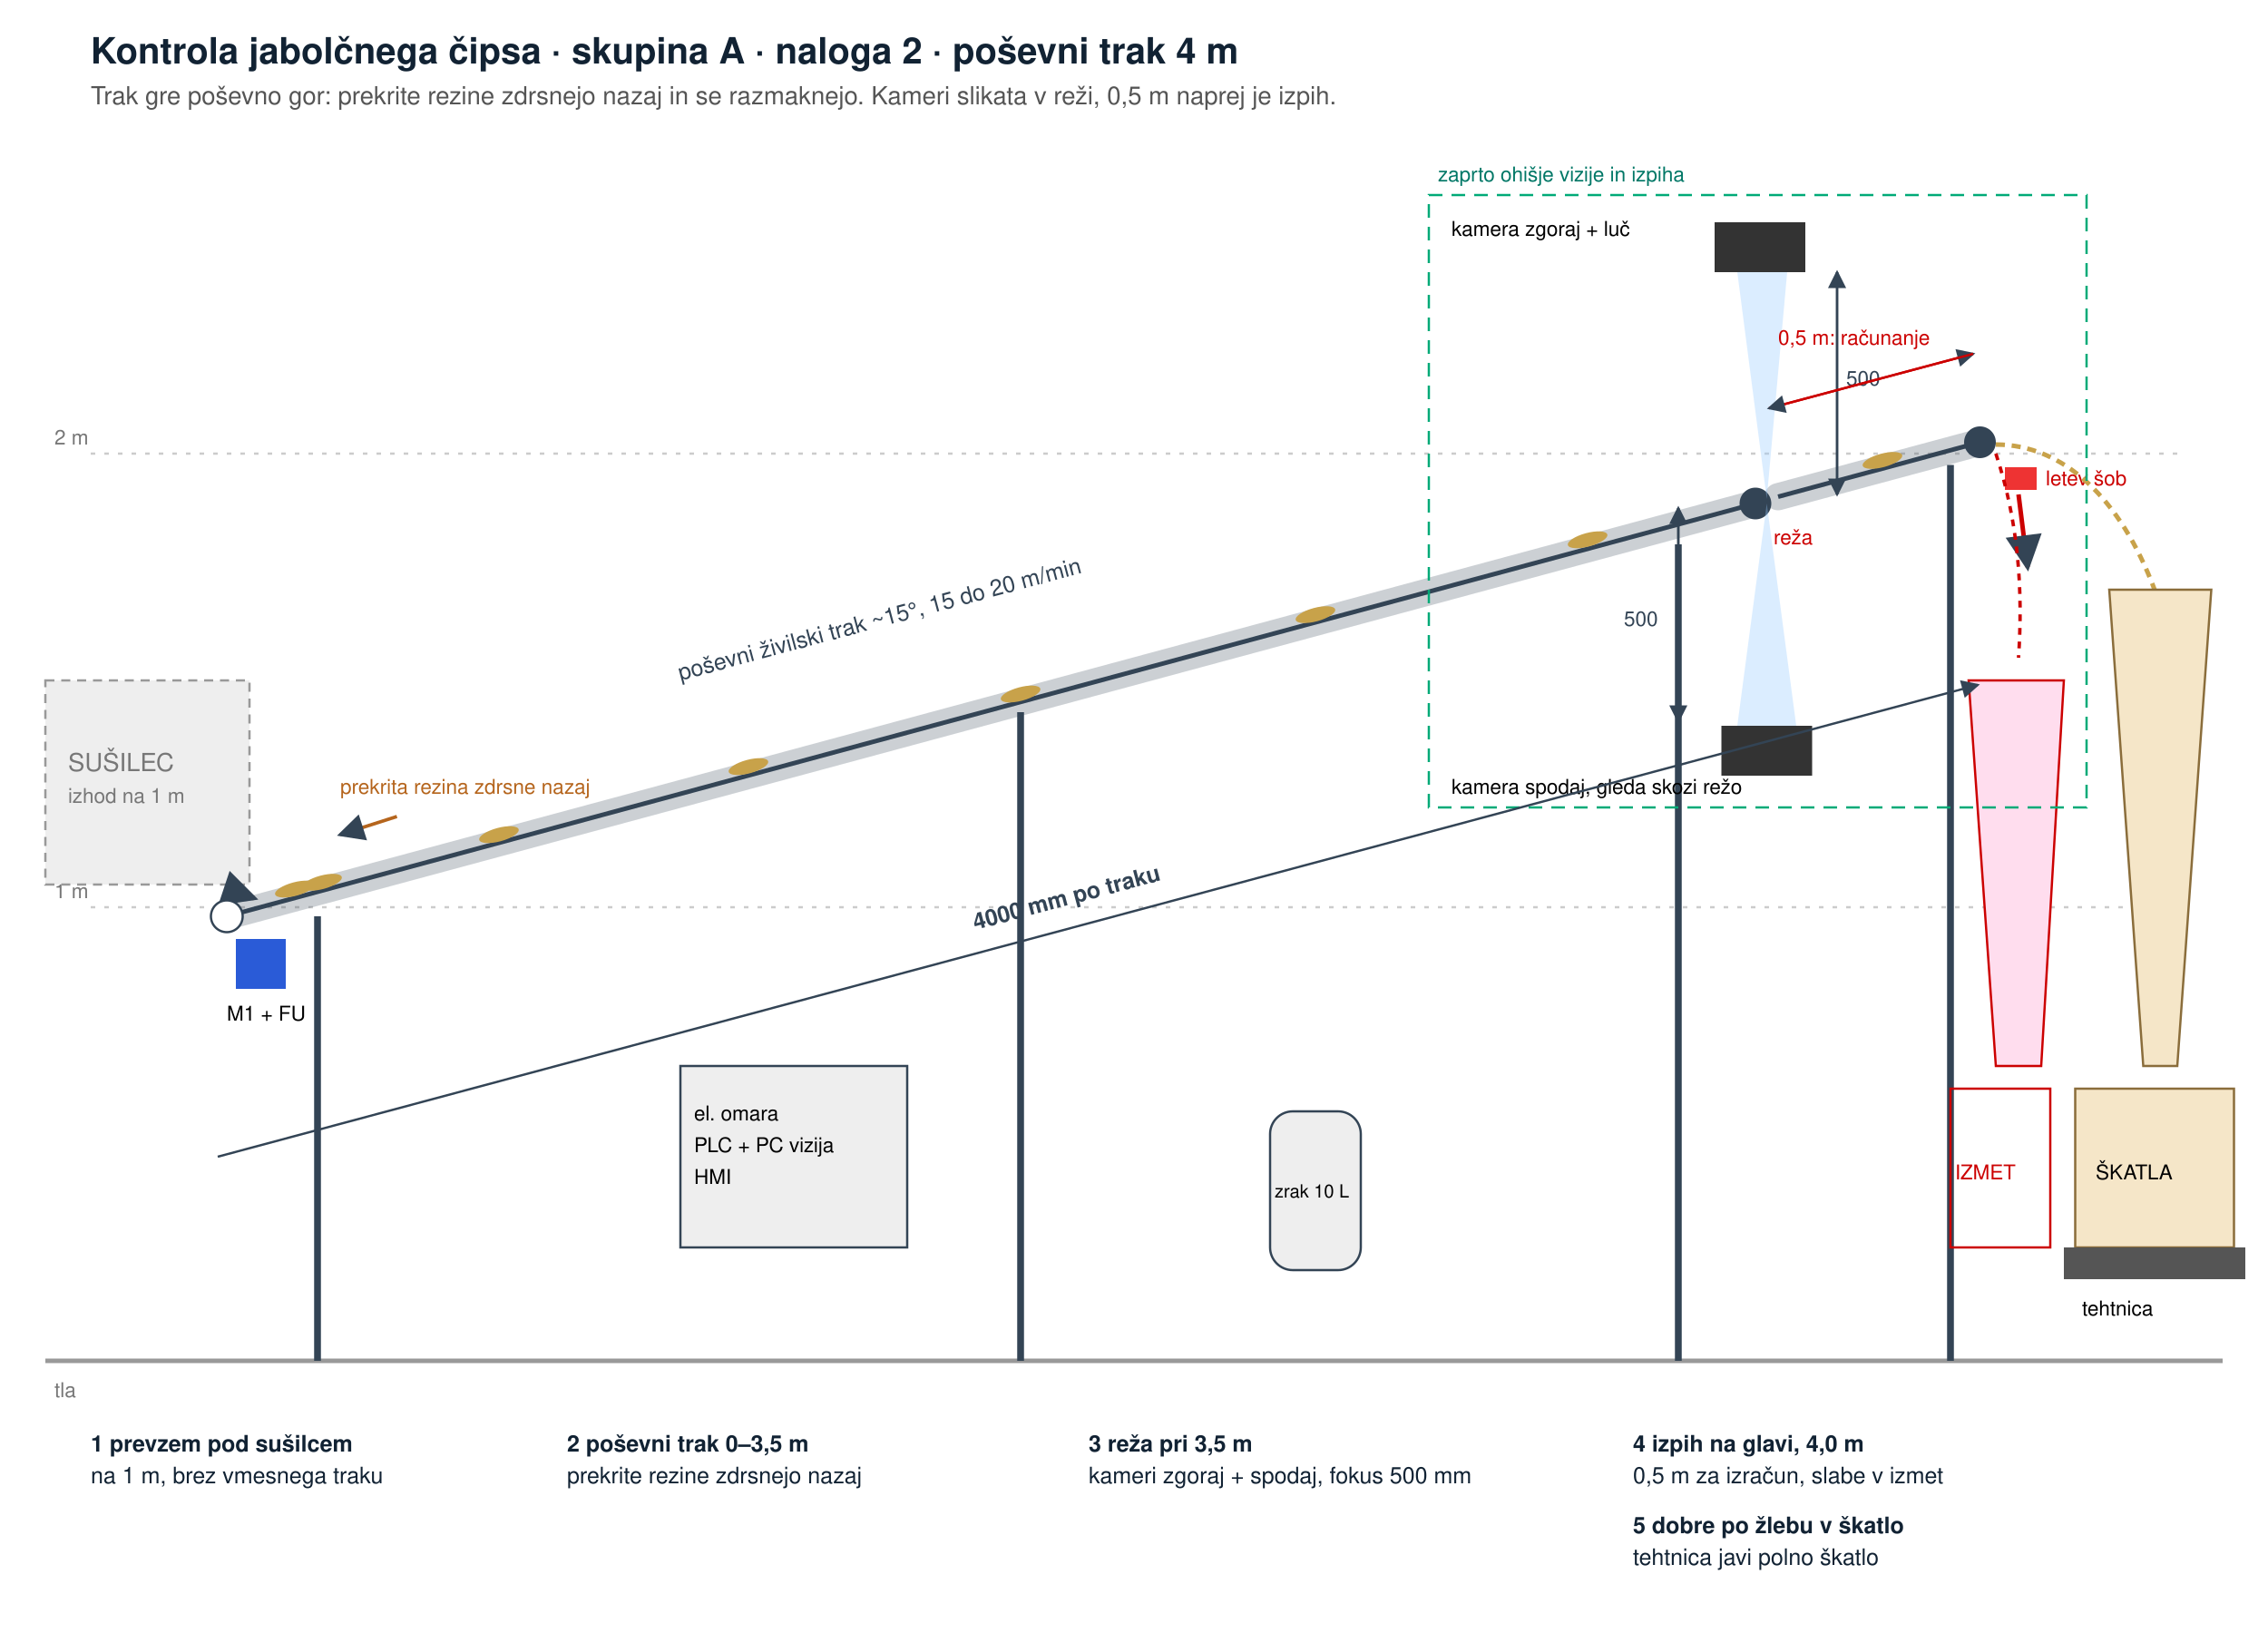
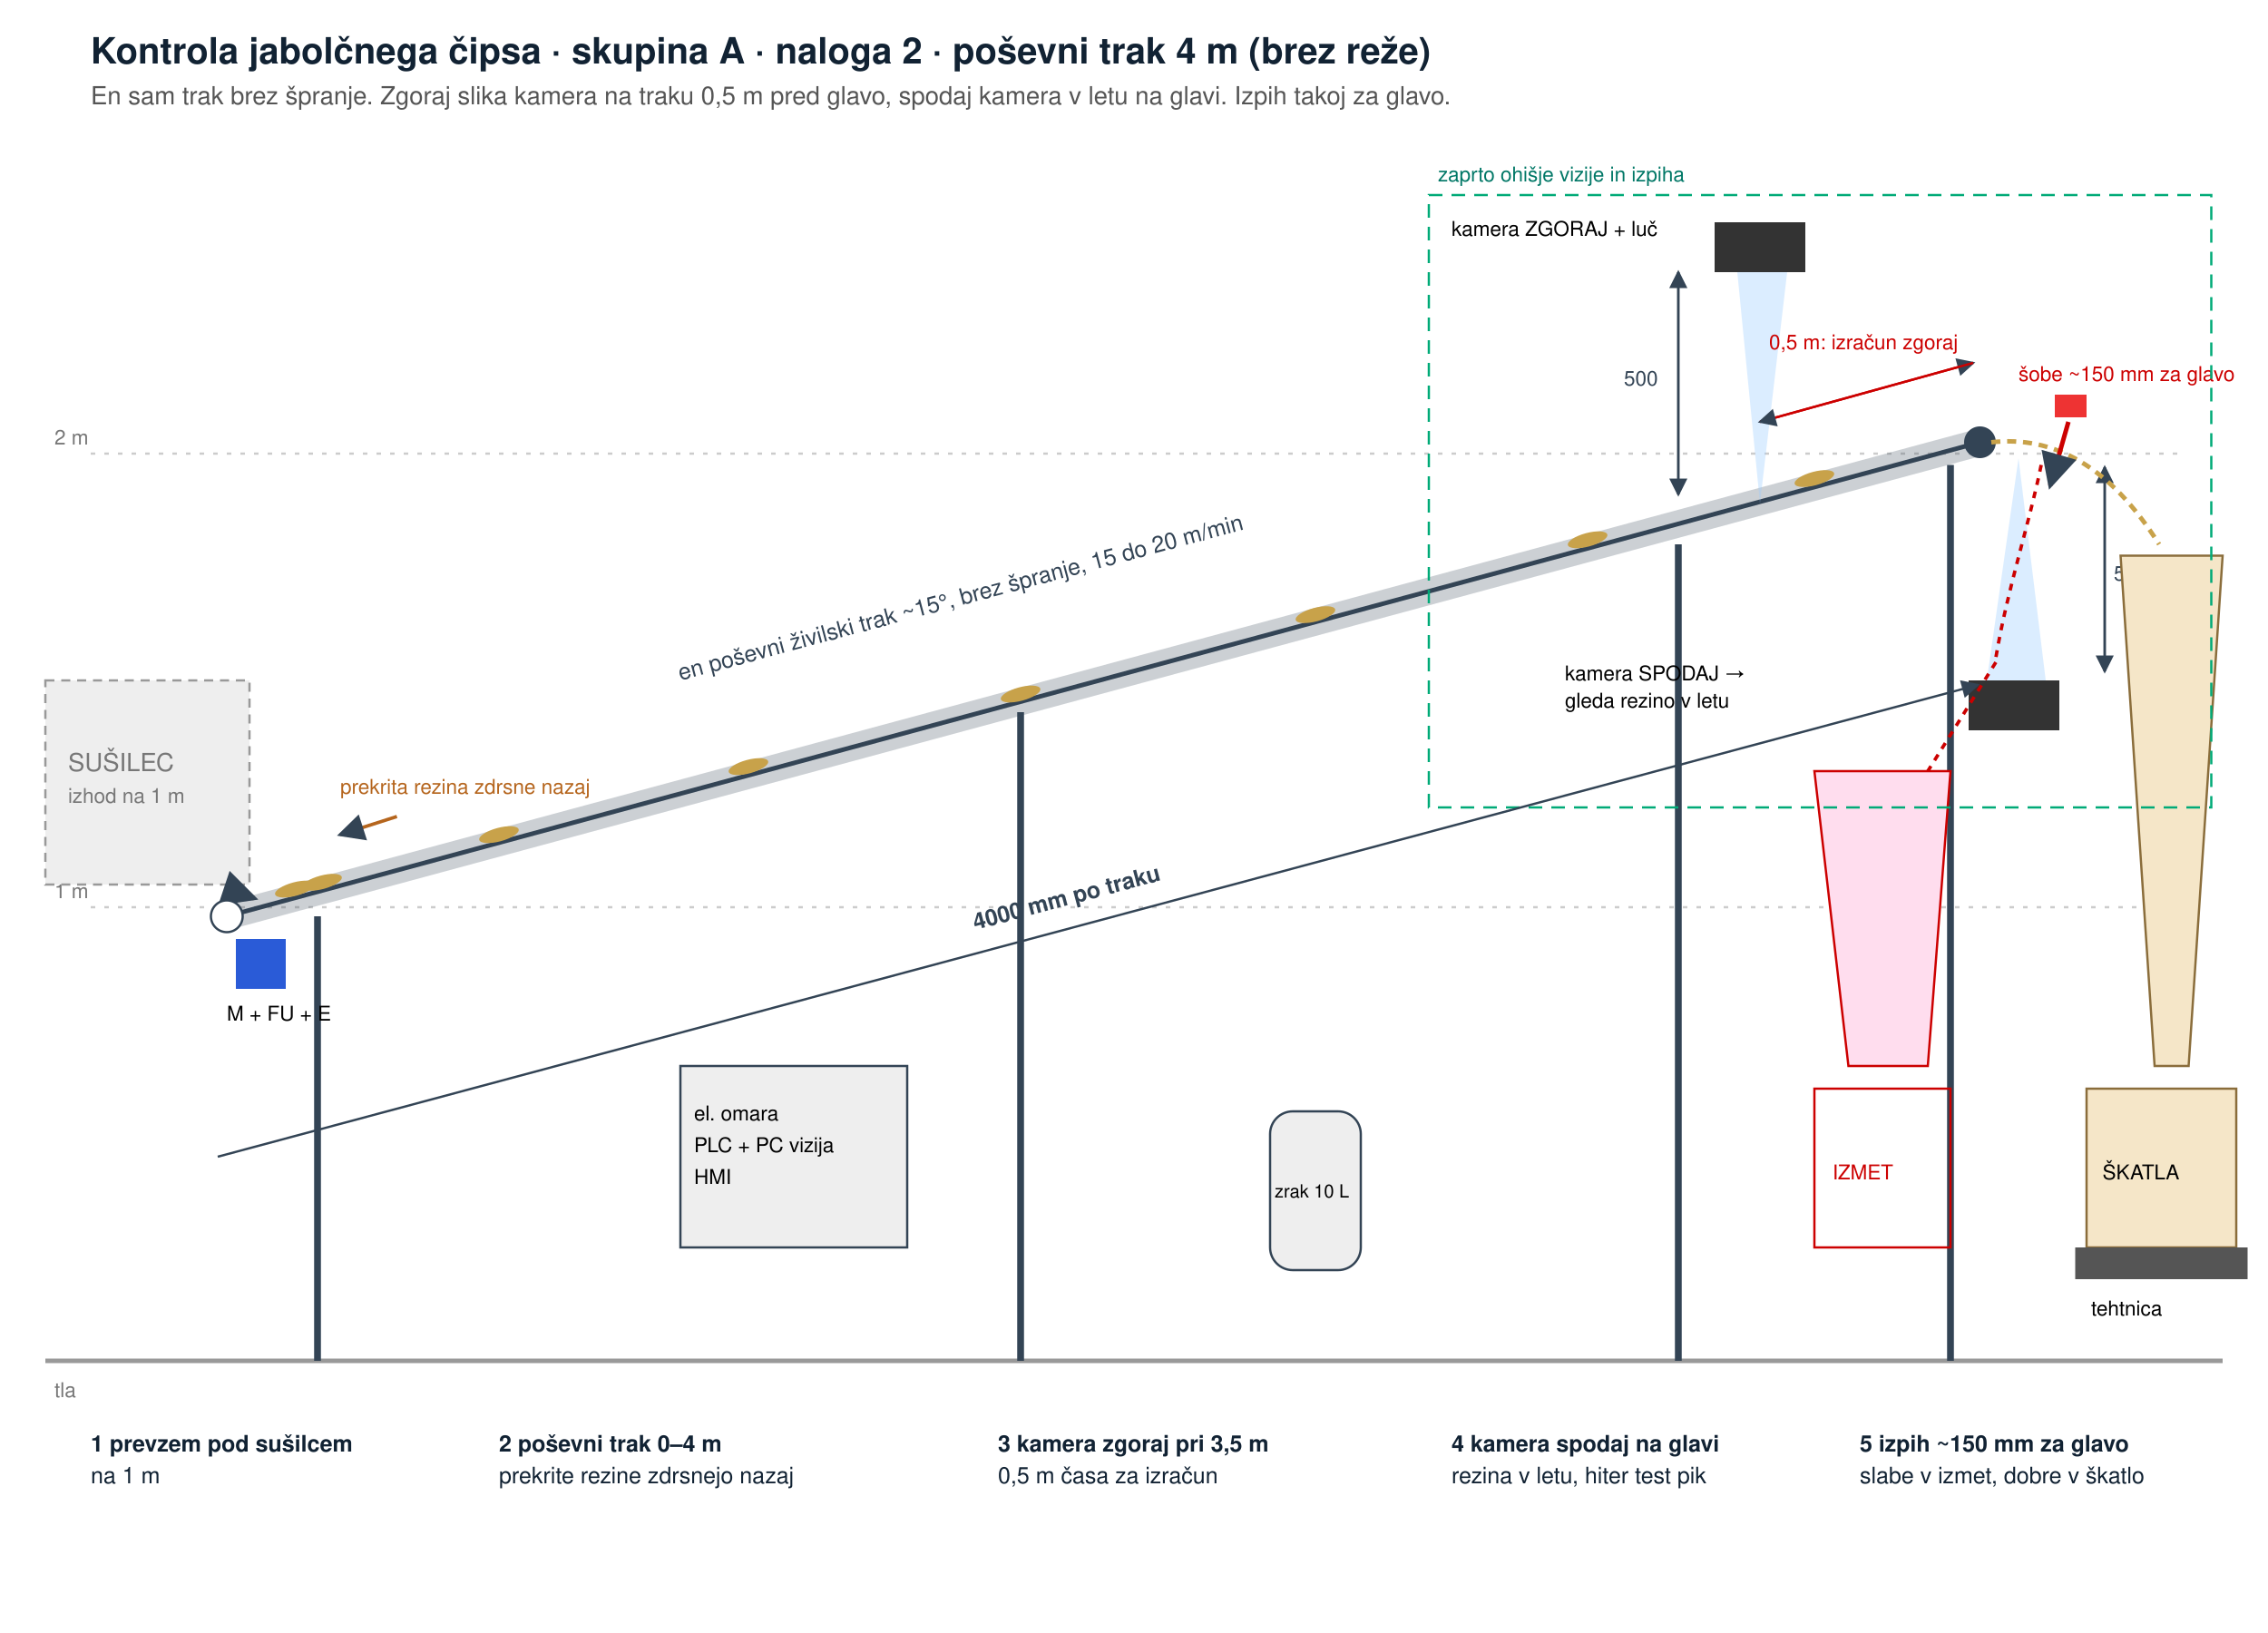
<svg xmlns="http://www.w3.org/2000/svg" viewBox="0 0 1000 720" font-family="Helvetica, Arial, sans-serif" font-size="11">
  <rect width="1000" height="720" fill="#ffffff" />
  <defs>
    <marker id="a" markerWidth="8" markerHeight="8" refX="7" refY="4" orient="auto">
      <path d="M0 0 L8 4 L0 8 z" fill="#345" />
    </marker>
  </defs>
-   <text x="40" y="28" font-size="16" font-weight="bold" fill="#123">Kontrola jabolčnega čipsa · skupina A · naloga 2 · poševni trak 4 m</text>
-   <text x="40" y="46" fill="#555">Trak gre poševno gor: prekrite rezine zdrsnejo nazaj in se razmaknejo. Kameri slikata v reži, 0,5 m naprej je izpih.</text>
+   <text x="40" y="28" font-size="16" font-weight="bold" fill="#123">Kontrola jabolčnega čipsa · skupina A · naloga 2 · poševni trak 4 m (brez reže)</text>
+   <text x="40" y="46" fill="#555">En sam trak brez špranje. Zgoraj slika kamera na traku 0,5 m pred glavo, spodaj kamera v letu na glavi. Izpih takoj za glavo.</text>
  <line x1="20" y1="600" x2="980" y2="600" stroke="#999" stroke-width="2" />
  <text x="24" y="616" font-size="9" fill="#777">tla</text>
  <g stroke="#ccc" stroke-dasharray="2 4">
    <line x1="40" y1="400" x2="960" y2="400" />
    <line x1="40" y1="200" x2="960" y2="200" />
  </g>
  <text x="24" y="396" font-size="9" fill="#777">1 m</text>
  <text x="24" y="196" font-size="9" fill="#777">2 m</text>
  <rect x="20" y="300" width="90" height="90" fill="#eee" stroke="#999" stroke-dasharray="4 3" />
  <text x="30" y="340" fill="#777">SUŠILEC</text>
  <text x="30" y="354" fill="#777" font-size="9">izhod na 1 m</text>
  <path d="M100 392 L112 396" stroke="#b5651d" stroke-width="2" marker-end="url(#a)" />
-   <line x1="100" y1="404" x2="774" y2="222" stroke="#345" stroke-width="12" stroke-linecap="round" opacity="0.25" />
-   <line x1="100" y1="404" x2="774" y2="222" stroke="#345" stroke-width="2" />
+   <line x1="100" y1="404" x2="873" y2="195" stroke="#345" stroke-width="12" stroke-linecap="round" opacity="0.25" />
+   <line x1="100" y1="404" x2="873" y2="195" stroke="#345" stroke-width="2" />
  <circle cx="100" cy="404" r="7" fill="#fff" stroke="#345" />
-   <circle cx="774" cy="222" r="7" fill="#345" />
-   <line x1="784" y1="219" x2="873" y2="195" stroke="#345" stroke-width="12" stroke-linecap="round" opacity="0.25" />
-   <line x1="784" y1="219" x2="873" y2="195" stroke="#345" stroke-width="2" />
  <circle cx="873" cy="195" r="7" fill="#345" />
-   <text x="300" y="300" font-size="10" fill="#345" transform="rotate(-15 300 300)">poševni živilski trak ~15°, 15 do 20 m/min</text>
+   <text x="300" y="300" font-size="10" fill="#345" transform="rotate(-15 300 300)">en poševni živilski trak ~15°, brez špranje, 15 do 20 m/min</text>
  <g fill="#c8a24a">
    <ellipse cx="130" cy="392" rx="9" ry="3" transform="rotate(-15 130 392)" />
    <ellipse cx="142" cy="389" rx="9" ry="3" transform="rotate(-15 142 389)" />
    <ellipse cx="220" cy="368" rx="9" ry="3" transform="rotate(-15 220 368)" />
    <ellipse cx="330" cy="338" rx="9" ry="3" transform="rotate(-15 330 338)" />
    <ellipse cx="450" cy="306" rx="9" ry="3" transform="rotate(-15 450 306)" />
    <ellipse cx="580" cy="271" rx="9" ry="3" transform="rotate(-15 580 271)" />
    <ellipse cx="700" cy="238" rx="9" ry="3" transform="rotate(-15 700 238)" />
-     <ellipse cx="830" cy="203" rx="9" ry="3" transform="rotate(-15 830 203)" />
+     <ellipse cx="800" cy="211" rx="9" ry="3" transform="rotate(-15 800 211)" />
  </g>
  <path d="M175 360 L150 368" stroke="#b5651d" stroke-width="1.5" marker-end="url(#a)" />
  <text x="150" y="350" font-size="9" fill="#b5651d">prekrita rezina zdrsne nazaj</text>
  <g stroke="#345" stroke-width="3">
    <line x1="140" y1="404" x2="140" y2="600" />
    <line x1="450" y1="314" x2="450" y2="600" />
    <line x1="740" y1="240" x2="740" y2="600" />
    <line x1="860" y1="205" x2="860" y2="600" />
  </g>
  <rect x="104" y="414" width="22" height="22" fill="#2a5bd7" />
-   <text x="100" y="450" font-size="9">M1 + FU</text>
+   <text x="100" y="450" font-size="9">M + FU + E</text>
  <rect x="756" y="98" width="40" height="22" fill="#333" />
-   <path d="M766 120 L779 220 L788 120" fill="#9cf" opacity="0.35" />
-   <text x="640" y="104" font-size="9">kamera zgoraj + luč</text>
-   <path d="M810 120 L810 218" stroke="#345" marker-end="url(#a)" />
-   <path d="M810 218 L810 120" stroke="#345" marker-end="url(#a)" />
-   <text x="814" y="170" font-size="9" fill="#345">500</text>
-   <rect x="759" y="320" width="40" height="22" fill="#333" />
-   <path d="M766 320 L779 222 L792 320" fill="#9cf" opacity="0.35" />
-   <text x="640" y="350" font-size="9">kamera spodaj, gleda skozi režo</text>
-   <path d="M740 224 L740 318" stroke="#345" marker-end="url(#a)" />
-   <path d="M740 318 L740 224" stroke="#345" marker-end="url(#a)" />
-   <text x="716" y="276" font-size="9" fill="#345">500</text>
-   <text x="782" y="240" font-size="9" fill="#c00">reža</text>
-   <path d="M780 180 L870 156" stroke="#c00" marker-end="url(#a)" />
-   <path d="M870 156 L780 180" stroke="#c00" marker-end="url(#a)" />
-   <text x="784" y="152" font-size="9" fill="#c00">0,5 m: računanje</text>
-   <rect x="884" y="206" width="14" height="10" fill="#e33" />
-   <text x="902" y="214" font-size="9" fill="#c00">letev šob</text>
-   <path d="M890 218 L894 250" stroke="#c00" stroke-width="2" marker-end="url(#a)" />
-   <path d="M880 196 C910 196 935 220 950 260" stroke="#c8a24a" stroke-width="2" stroke-dasharray="4 3" fill="none" />
-   <path d="M880 200 C890 230 892 260 890 290" stroke="#c00" stroke-width="1.5" stroke-dasharray="3 3" fill="none" />
-   <path d="M930 260 L975 260 L960 470 L945 470 Z" fill="#f5e6c8" stroke="#8a6d3b" />
-   <rect x="915" y="480" width="70" height="70" fill="#f5e6c8" stroke="#8a6d3b" />
-   <text x="924" y="520" font-size="9">ŠKATLA</text>
-   <rect x="910" y="550" width="80" height="14" fill="#555" />
-   <text x="918" y="580" font-size="9">tehtnica</text>
-   <path d="M868 300 L910 300 L900 470 L880 470 Z" fill="#fde" stroke="#c00" />
-   <rect x="860" y="480" width="44" height="70" fill="none" stroke="#c00" />
-   <text x="862" y="520" font-size="9" fill="#c00">IZMET</text>
-   <rect x="630" y="86" width="290" height="270" fill="none" stroke="#0a7" stroke-dasharray="6 4" />
+   <path d="M766 120 L776 222 L788 120" fill="#9cf" opacity="0.35" />
+   <text x="640" y="104" font-size="9">kamera ZGORAJ + luč</text>
+   <path d="M740 120 L740 218" stroke="#345" marker-end="url(#a)" />
+   <path d="M740 218 L740 120" stroke="#345" marker-end="url(#a)" />
+   <text x="716" y="170" font-size="9" fill="#345">500</text>
+   <path d="M776 186 L870 160" stroke="#c00" marker-end="url(#a)" />
+   <path d="M870 160 L776 186" stroke="#c00" marker-end="url(#a)" />
+   <text x="780" y="154" font-size="9" fill="#c00">0,5 m: izračun zgoraj</text>
+   <rect x="868" y="300" width="40" height="22" fill="#333" />
+   <path d="M876 300 L890 202 L902 300" fill="#9cf" opacity="0.35" />
+   <text x="690" y="300" font-size="9">kamera SPODAJ →</text>
+   <text x="690" y="312" font-size="9">gleda rezino v letu</text>
+   <path d="M928 206 L928 296" stroke="#345" marker-end="url(#a)" />
+   <path d="M928 296 L928 206" stroke="#345" marker-end="url(#a)" />
+   <text x="932" y="256" font-size="9" fill="#345">500</text>
+   <path d="M878 195 C905 192 930 205 952 240" stroke="#c8a24a" stroke-width="2" stroke-dasharray="4 3" fill="none" />
+   <rect x="906" y="174" width="14" height="10" fill="#e33" />
+   <text x="890" y="168" font-size="9" fill="#c00">šobe ~150 mm za glavo</text>
+   <path d="M912 186 L904 214" stroke="#c00" stroke-width="2" marker-end="url(#a)" />
+   <path d="M900 205 C895 230 885 260 880 290" stroke="#c00" stroke-width="1.5" stroke-dasharray="3 3" fill="none" />
+   <path d="M935 245 L980 245 L965 470 L950 470 Z" fill="#f5e6c8" stroke="#8a6d3b" />
+   <rect x="920" y="480" width="66" height="70" fill="#f5e6c8" stroke="#8a6d3b" />
+   <text x="927" y="520" font-size="9">ŠKATLA</text>
+   <rect x="915" y="550" width="76" height="14" fill="#555" />
+   <text x="922" y="580" font-size="9">tehtnica</text>
+   <path d="M800 340 L860 340 L850 470 L815 470 Z" fill="#fde" stroke="#c00" />
+   <path d="M880 292 L850 340" stroke="#c00" stroke-width="1.5" stroke-dasharray="3 3" />
+   <rect x="800" y="480" width="60" height="70" fill="none" stroke="#c00" />
+   <text x="808" y="520" font-size="9" fill="#c00">IZMET</text>
+   <rect x="630" y="86" width="345" height="270" fill="none" stroke="#0a7" stroke-dasharray="6 4" />
  <text x="634" y="80" font-size="9" fill="#076">zaprto ohišje vizije in izpiha</text>
  <rect x="300" y="470" width="100" height="80" fill="#eee" stroke="#345" />
  <text x="306" y="494" font-size="9">el. omara</text>
  <text x="306" y="508" font-size="9">PLC + PC vizija</text>
  <text x="306" y="522" font-size="9">HMI</text>
  <rect x="560" y="490" width="40" height="70" rx="10" fill="#eee" stroke="#345" />
  <text x="562" y="528" font-size="8">zrak 10 L</text>
  <path d="M96 440 L872 232" stroke="#345" stroke-width="1" marker-end="url(#a)" transform="translate(0 70)" />
  <text x="430" y="410" font-size="10" fill="#345" font-weight="bold" transform="rotate(-15 430 410)">4000 mm po traku</text>
  <g font-size="10" fill="#123">
    <text x="40" y="640" font-weight="bold">1 prevzem pod sušilcem</text>
-     <text x="40" y="654">na 1 m, brez vmesnega traku</text>
-     <text x="250" y="640" font-weight="bold">2 poševni trak 0–3,5 m</text>
-     <text x="250" y="654">prekrite rezine zdrsnejo nazaj</text>
-     <text x="480" y="640" font-weight="bold">3 reža pri 3,5 m</text>
-     <text x="480" y="654">kameri zgoraj + spodaj, fokus 500 mm</text>
-     <text x="720" y="640" font-weight="bold">4 izpih na glavi, 4,0 m</text>
-     <text x="720" y="654">0,5 m za izračun, slabe v izmet</text>
-     <text x="720" y="676" font-weight="bold">5 dobre po žlebu v škatlo</text>
-     <text x="720" y="690">tehtnica javi polno škatlo</text>
+     <text x="40" y="654">na 1 m</text>
+     <text x="220" y="640" font-weight="bold">2 poševni trak 0–4 m</text>
+     <text x="220" y="654">prekrite rezine zdrsnejo nazaj</text>
+     <text x="440" y="640" font-weight="bold">3 kamera zgoraj pri 3,5 m</text>
+     <text x="440" y="654">0,5 m časa za izračun</text>
+     <text x="640" y="640" font-weight="bold">4 kamera spodaj na glavi</text>
+     <text x="640" y="654">rezina v letu, hiter test pik</text>
+     <text x="820" y="640" font-weight="bold">5 izpih ~150 mm za glavo</text>
+     <text x="820" y="654">slabe v izmet, dobre v škatlo</text>
  </g>
</svg>
